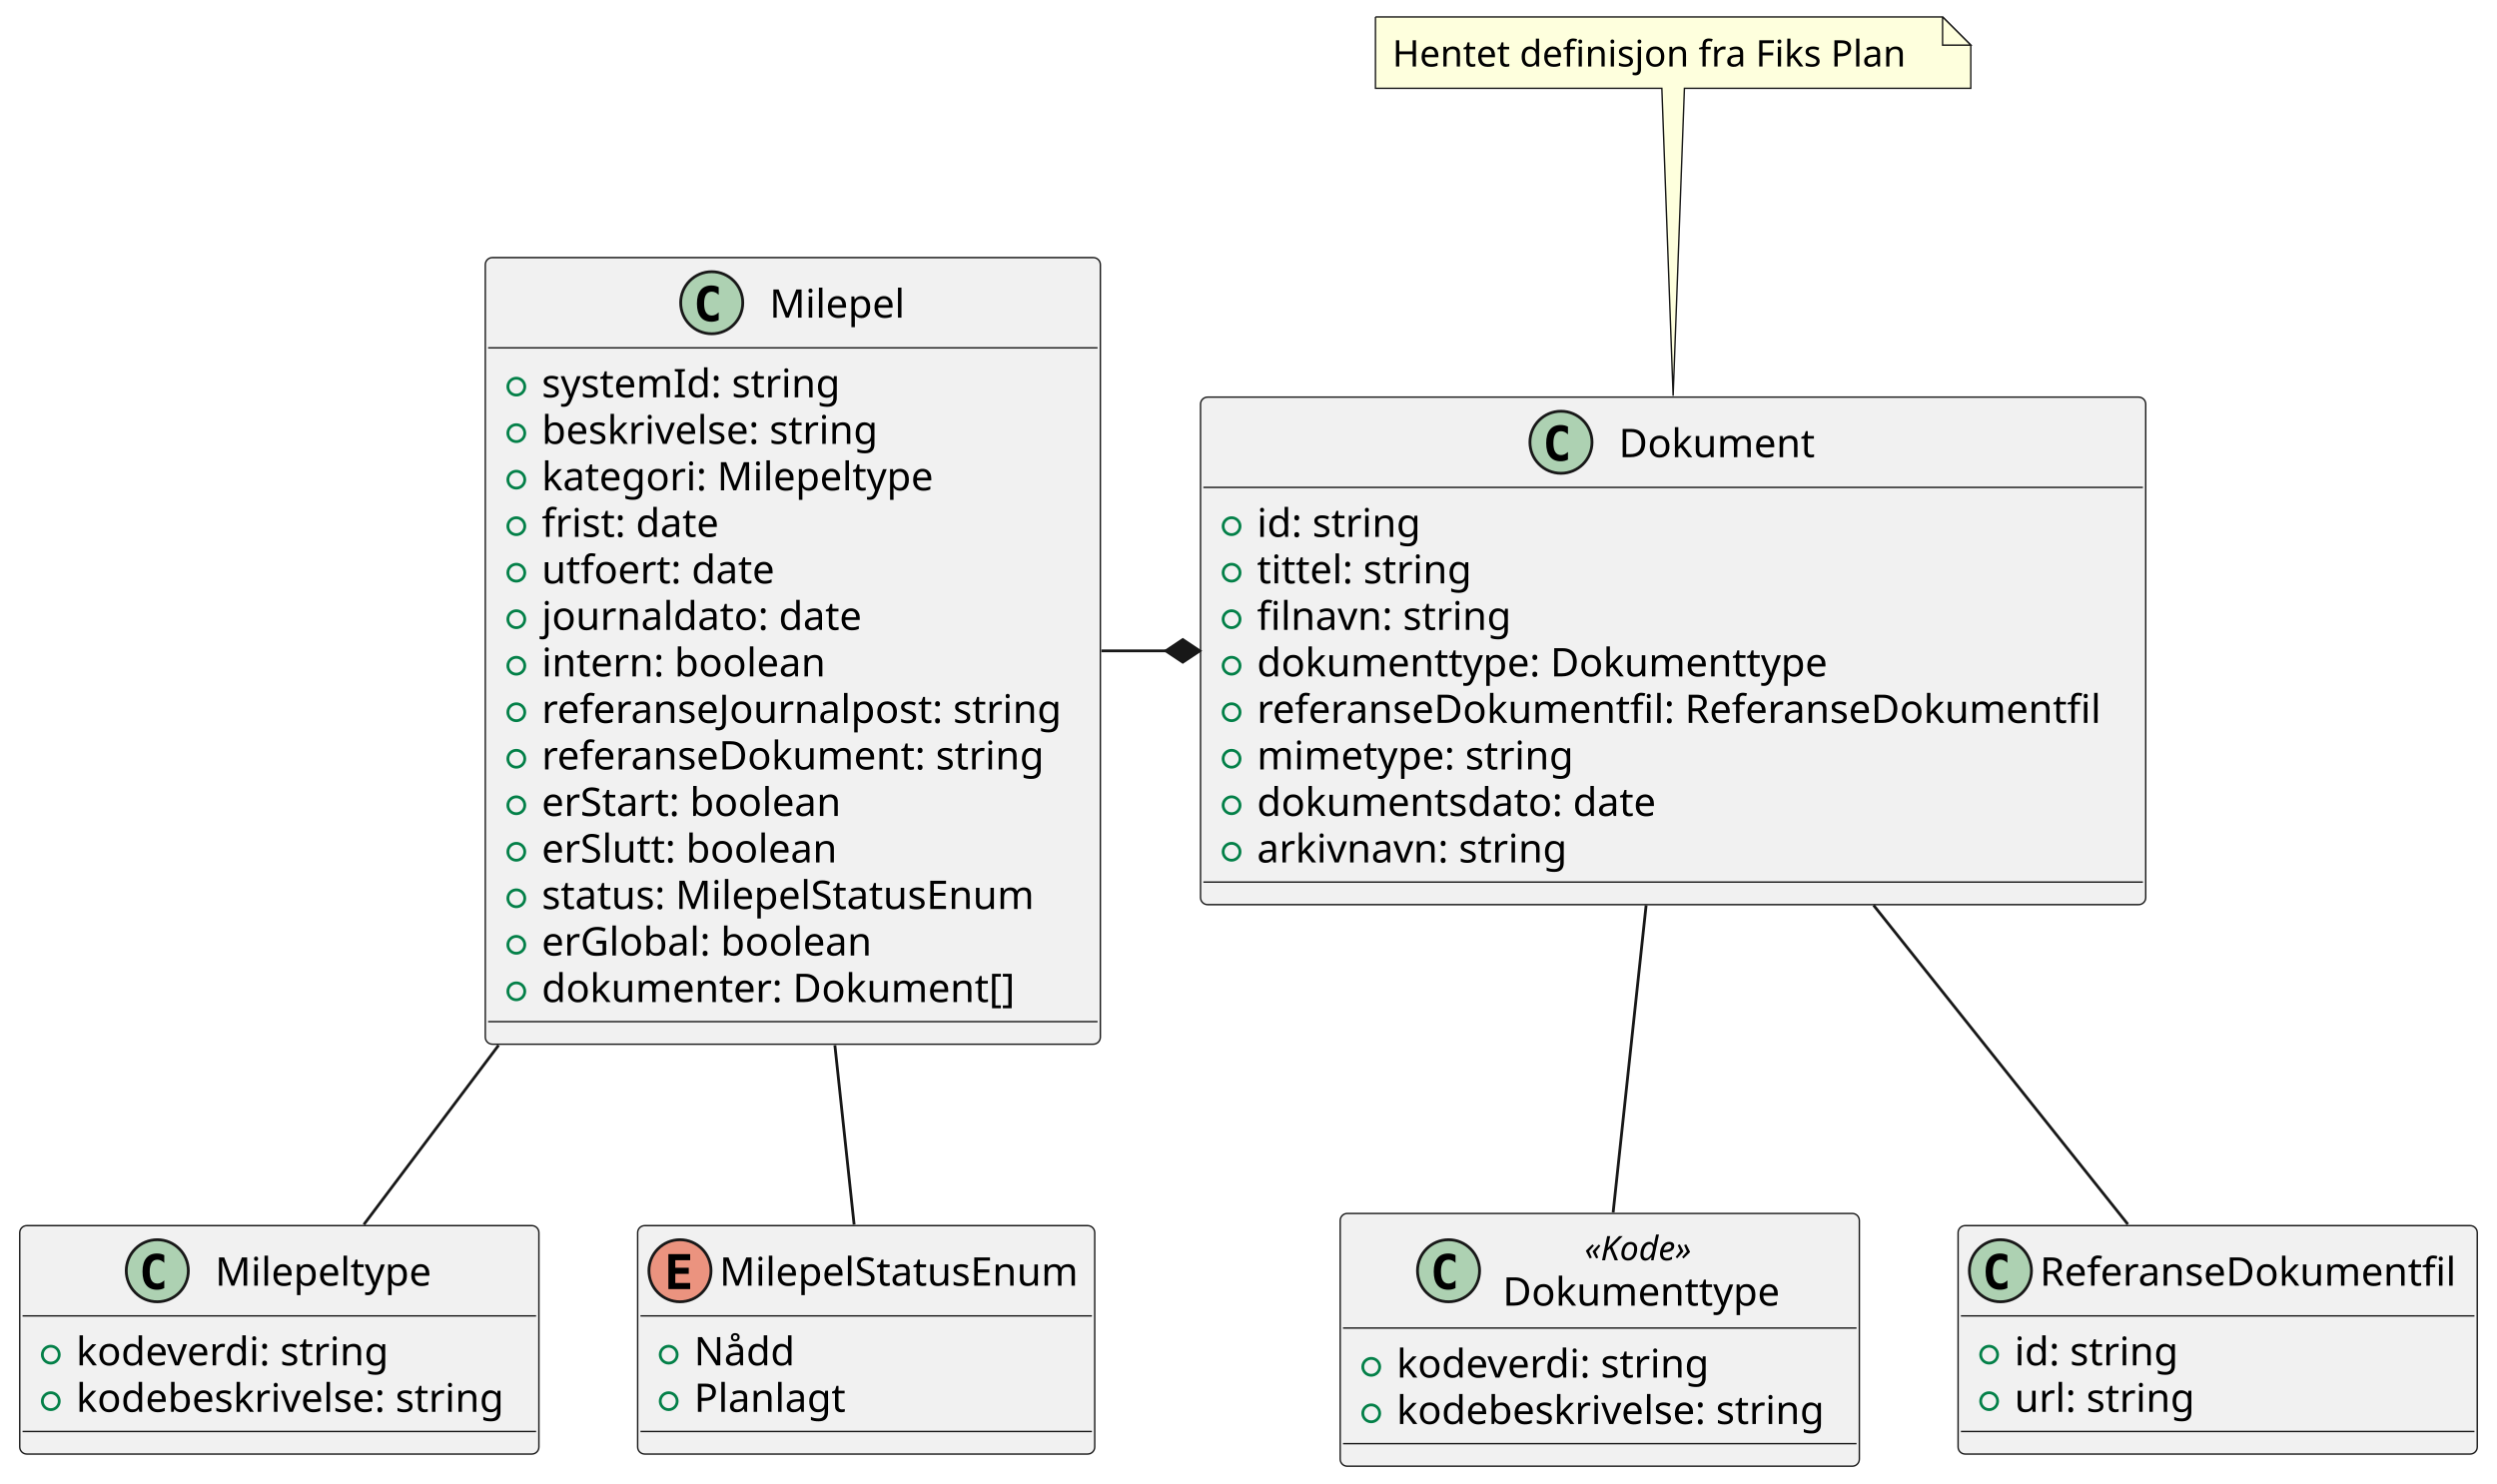
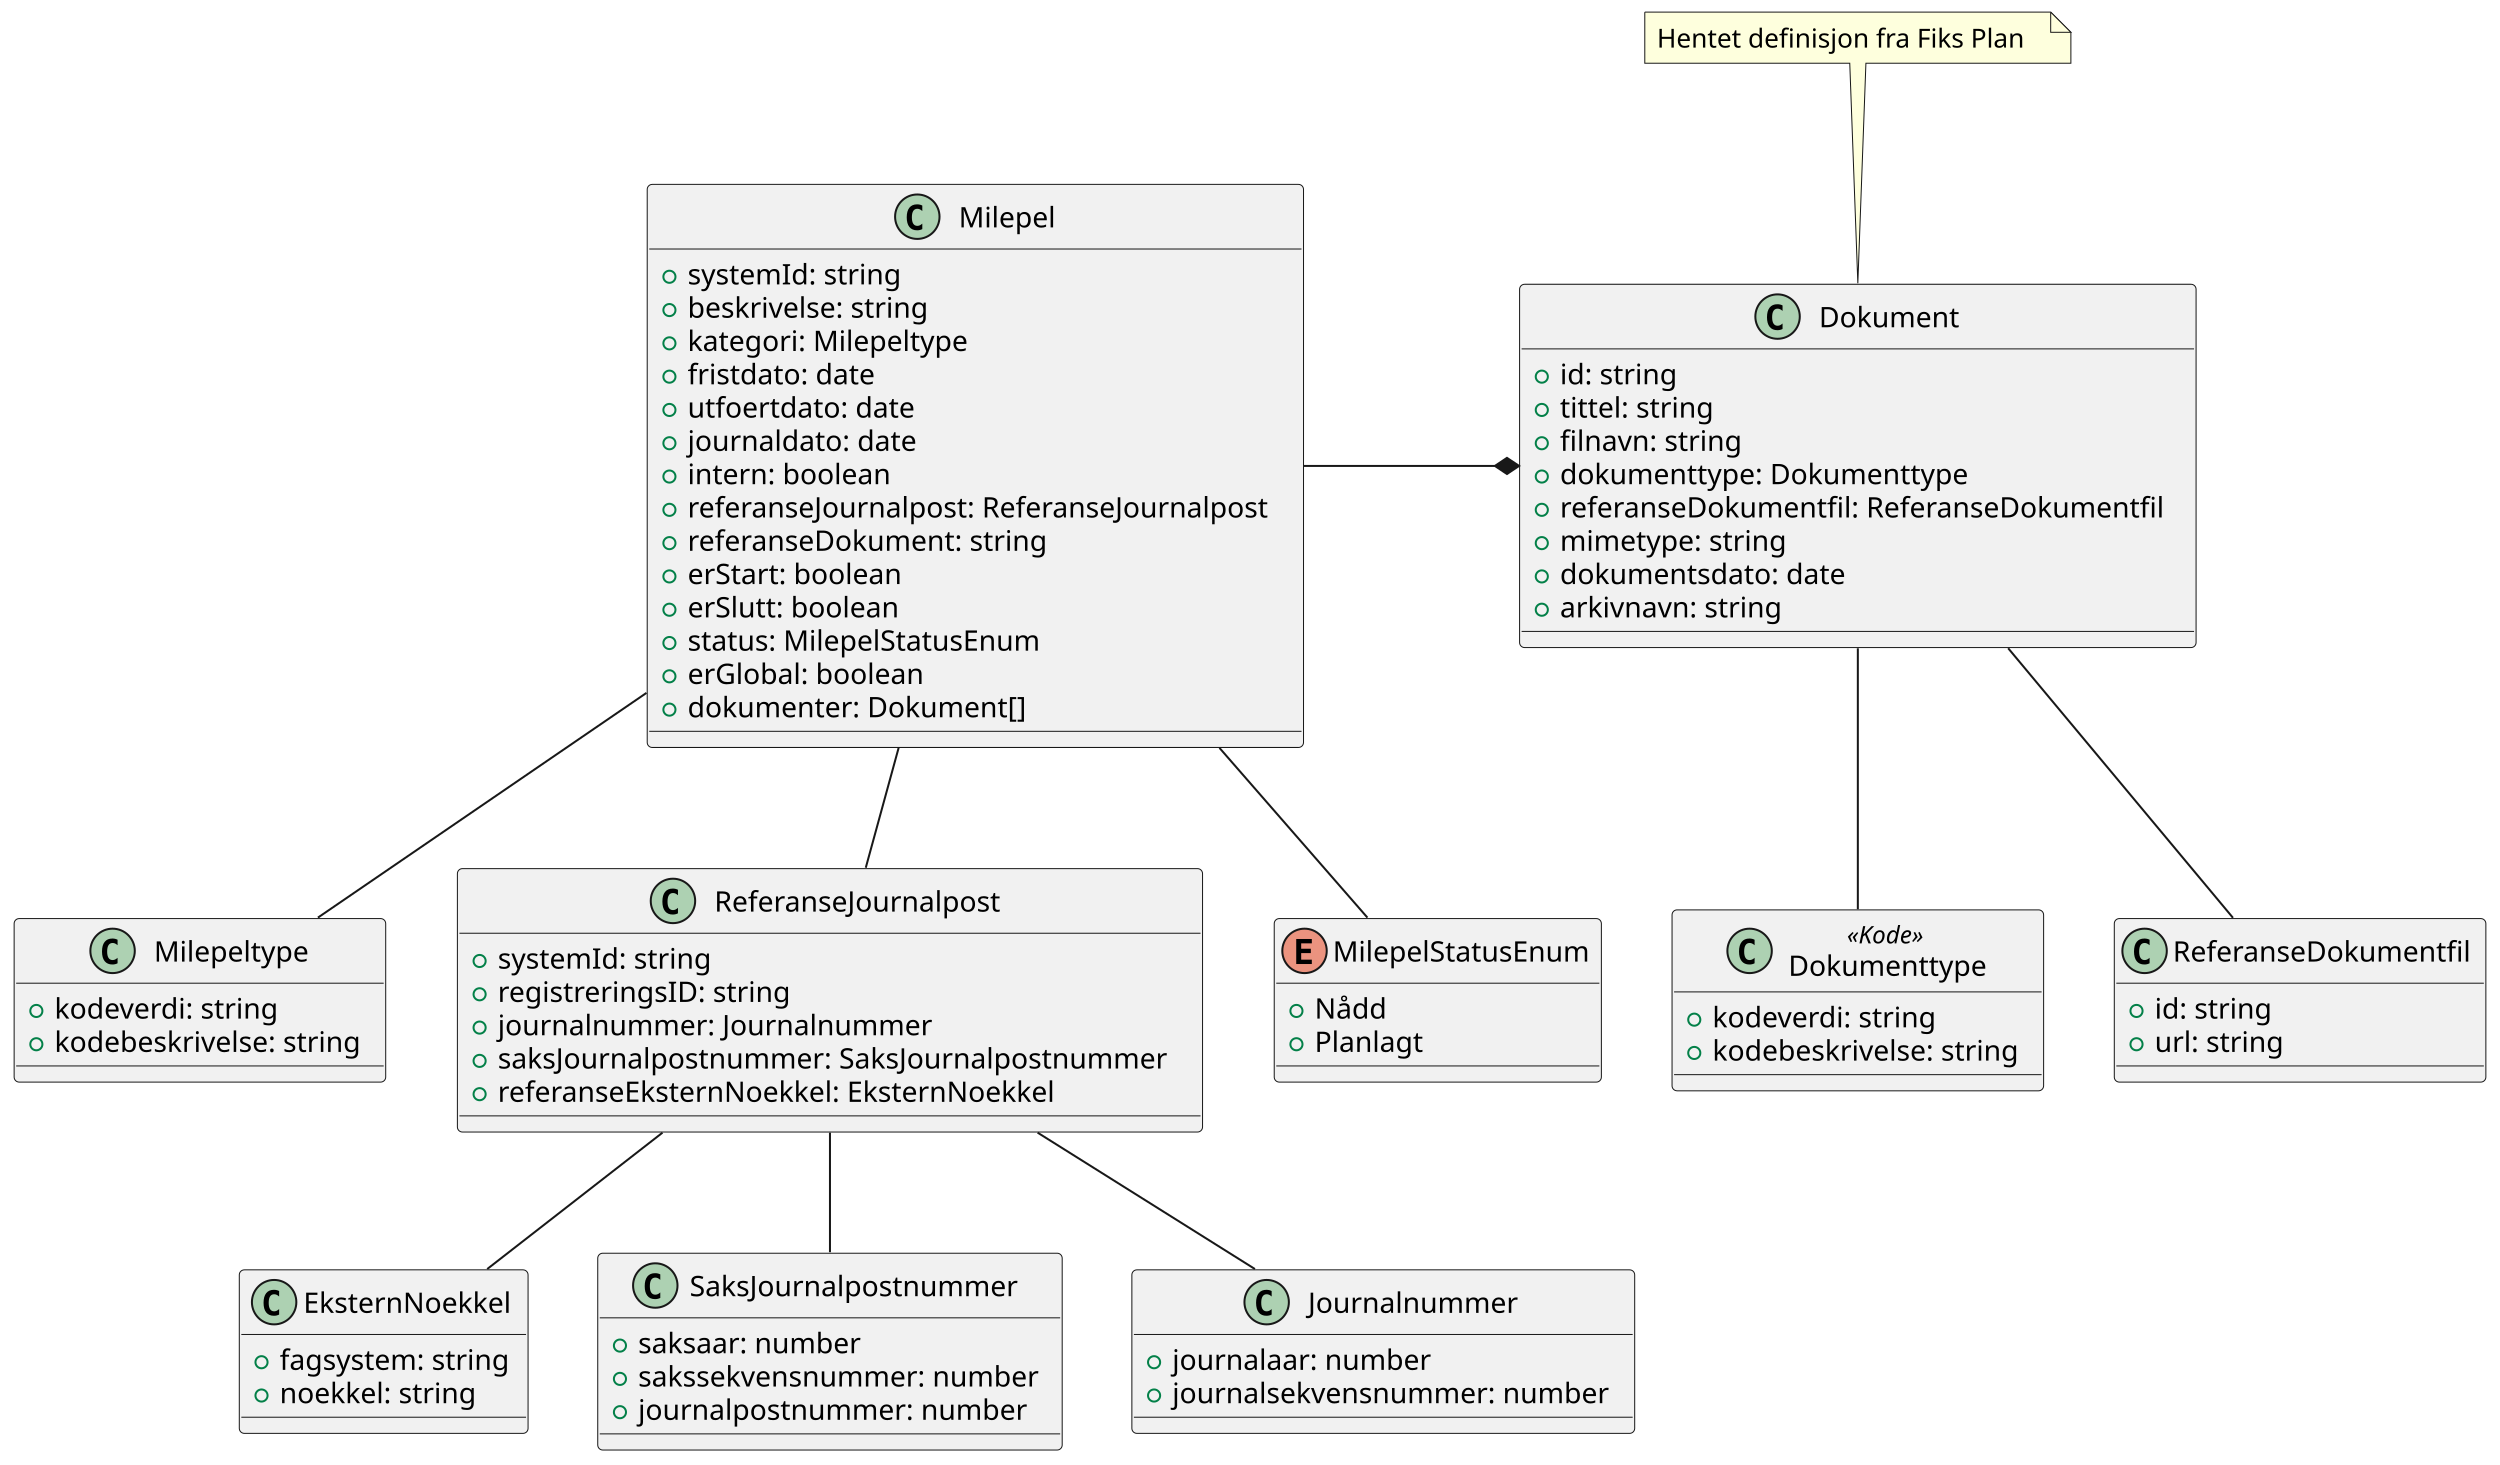
- <svg xmlns="http://www.w3.org/2000/svg" contentStyleType="text/css" height="526px" preserveAspectRatio="none" style="width:885px;height:526px;background:#FFFFFF;" version="1.1" viewBox="0 0 885 526" width="885px" zoomAndPan="magnify">
+ <svg xmlns="http://www.w3.org/2000/svg" contentStyleType="text/css" height="725px" preserveAspectRatio="none" style="width:1238px;height:725px;background:#FFFFFF;" version="1.1" viewBox="0 0 1238 725" width="1238px" zoomAndPan="magnify">
  <defs />
  <g>
    <g id="elem_Milepel">
-       <rect codeLine="2" fill="#F1F1F1" height="278.836" id="Milepel" rx="2.5" ry="2.5" style="stroke:#181818;stroke-width:0.5;" width="218" x="172" y="91.31" />
-       <ellipse cx="252.25" cy="107.31" fill="#ADD1B2" rx="11" ry="11" style="stroke:#181818;stroke-width:1.0;" />
-       <path d="M254.723,113.453 Q254.142,113.752 253.503,113.901 Q252.864,114.051 252.158,114.051 Q249.651,114.051 248.332,112.399 Q247.012,110.747 247.012,107.626 Q247.012,104.496 248.332,102.845 Q249.651,101.193 252.158,101.193 Q252.864,101.193 253.511,101.342 Q254.159,101.492 254.723,101.79 L254.723,104.513 Q254.092,103.932 253.499,103.662 Q252.905,103.392 252.274,103.392 Q250.93,103.392 250.245,104.459 Q249.56,105.526 249.56,107.626 Q249.56,109.718 250.245,110.784 Q250.93,111.851 252.274,111.851 Q252.905,111.851 253.499,111.581 Q254.092,111.311 254.723,110.73 Z " fill="#000000" />
-       <text fill="#000000" font-family="sans-serif" font-size="14" lengthAdjust="spacing" textLength="49" x="272.75" y="112.601">Milepel</text>
-       <line style="stroke:#181818;stroke-width:0.5;" x1="173" x2="389" y1="123.31" y2="123.31" />
-       <ellipse cx="183" cy="137.054" fill="none" rx="3" ry="3" style="stroke:#038048;stroke-width:1.0;" />
-       <text fill="#000000" font-family="sans-serif" font-size="14" lengthAdjust="spacing" textLength="108" x="192" y="140.845">systemId: string</text>
-       <ellipse cx="183" cy="153.542" fill="none" rx="3" ry="3" style="stroke:#038048;stroke-width:1.0;" />
-       <text fill="#000000" font-family="sans-serif" font-size="14" lengthAdjust="spacing" textLength="124" x="192" y="157.333">beskrivelse: string</text>
-       <ellipse cx="183" cy="170.031" fill="none" rx="3" ry="3" style="stroke:#038048;stroke-width:1.0;" />
-       <text fill="#000000" font-family="sans-serif" font-size="14" lengthAdjust="spacing" textLength="143" x="192" y="173.822">kategori: Milepeltype</text>
-       <ellipse cx="183" cy="186.519" fill="none" rx="3" ry="3" style="stroke:#038048;stroke-width:1.0;" />
-       <text fill="#000000" font-family="sans-serif" font-size="14" lengthAdjust="spacing" textLength="65" x="192" y="190.31">frist: date</text>
-       <ellipse cx="183" cy="203.007" fill="none" rx="3" ry="3" style="stroke:#038048;stroke-width:1.0;" />
-       <text fill="#000000" font-family="sans-serif" font-size="14" lengthAdjust="spacing" textLength="85" x="192" y="206.798">utfoert: date</text>
-       <ellipse cx="183" cy="219.495" fill="none" rx="3" ry="3" style="stroke:#038048;stroke-width:1.0;" />
-       <text fill="#000000" font-family="sans-serif" font-size="14" lengthAdjust="spacing" textLength="118" x="192" y="223.287">journaldato: date</text>
-       <ellipse cx="183" cy="235.984" fill="none" rx="3" ry="3" style="stroke:#038048;stroke-width:1.0;" />
-       <text fill="#000000" font-family="sans-serif" font-size="14" lengthAdjust="spacing" textLength="105" x="192" y="239.775">intern: boolean</text>
-       <ellipse cx="183" cy="252.472" fill="none" rx="3" ry="3" style="stroke:#038048;stroke-width:1.0;" />
-       <text fill="#000000" font-family="sans-serif" font-size="14" lengthAdjust="spacing" textLength="192" x="192" y="256.263">referanseJournalpost: string</text>
-       <ellipse cx="183" cy="268.96" fill="none" rx="3" ry="3" style="stroke:#038048;stroke-width:1.0;" />
-       <text fill="#000000" font-family="sans-serif" font-size="14" lengthAdjust="spacing" textLength="184" x="192" y="272.751">referanseDokument: string</text>
-       <ellipse cx="183" cy="285.449" fill="none" rx="3" ry="3" style="stroke:#038048;stroke-width:1.0;" />
-       <text fill="#000000" font-family="sans-serif" font-size="14" lengthAdjust="spacing" textLength="110" x="192" y="289.24">erStart: boolean</text>
-       <ellipse cx="183" cy="301.937" fill="none" rx="3" ry="3" style="stroke:#038048;stroke-width:1.0;" />
-       <text fill="#000000" font-family="sans-serif" font-size="14" lengthAdjust="spacing" textLength="109" x="192" y="305.728">erSlutt: boolean</text>
-       <ellipse cx="183" cy="318.425" fill="none" rx="3" ry="3" style="stroke:#038048;stroke-width:1.0;" />
-       <text fill="#000000" font-family="sans-serif" font-size="14" lengthAdjust="spacing" textLength="179" x="192" y="322.216">status: MilepelStatusEnum</text>
-       <ellipse cx="183" cy="334.913" fill="none" rx="3" ry="3" style="stroke:#038048;stroke-width:1.0;" />
-       <text fill="#000000" font-family="sans-serif" font-size="14" lengthAdjust="spacing" textLength="122" x="192" y="338.704">erGlobal: boolean</text>
-       <ellipse cx="183" cy="351.402" fill="none" rx="3" ry="3" style="stroke:#038048;stroke-width:1.0;" />
-       <text fill="#000000" font-family="sans-serif" font-size="14" lengthAdjust="spacing" textLength="173" x="192" y="355.193">dokumenter: Dokument[]</text>
-       <line style="stroke:#181818;stroke-width:0.5;" x1="173" x2="389" y1="362.146" y2="362.146" />
+       <rect codeLine="2" fill="#F1F1F1" height="278.836" id="Milepel" rx="2.5" ry="2.5" style="stroke:#181818;stroke-width:0.5;" width="325" x="320.5" y="91.31" />
+       <ellipse cx="454.25" cy="107.31" fill="#ADD1B2" rx="11" ry="11" style="stroke:#181818;stroke-width:1.0;" />
+       <path d="M456.723,113.453 Q456.142,113.752 455.503,113.901 Q454.864,114.051 454.158,114.051 Q451.651,114.051 450.332,112.399 Q449.012,110.747 449.012,107.626 Q449.012,104.496 450.332,102.845 Q451.651,101.193 454.158,101.193 Q454.864,101.193 455.511,101.342 Q456.159,101.492 456.723,101.79 L456.723,104.513 Q456.092,103.932 455.499,103.662 Q454.905,103.392 454.274,103.392 Q452.93,103.392 452.245,104.459 Q451.56,105.526 451.56,107.626 Q451.56,109.718 452.245,110.784 Q452.93,111.851 454.274,111.851 Q454.905,111.851 455.499,111.581 Q456.092,111.311 456.723,110.73 Z " fill="#000000" />
+       <text fill="#000000" font-family="sans-serif" font-size="14" lengthAdjust="spacing" textLength="49" x="474.75" y="112.601">Milepel</text>
+       <line style="stroke:#181818;stroke-width:0.5;" x1="321.5" x2="644.5" y1="123.31" y2="123.31" />
+       <ellipse cx="331.5" cy="137.054" fill="none" rx="3" ry="3" style="stroke:#038048;stroke-width:1.0;" />
+       <text fill="#000000" font-family="sans-serif" font-size="14" lengthAdjust="spacing" textLength="108" x="340.5" y="140.845">systemId: string</text>
+       <ellipse cx="331.5" cy="153.542" fill="none" rx="3" ry="3" style="stroke:#038048;stroke-width:1.0;" />
+       <text fill="#000000" font-family="sans-serif" font-size="14" lengthAdjust="spacing" textLength="124" x="340.5" y="157.333">beskrivelse: string</text>
+       <ellipse cx="331.5" cy="170.031" fill="none" rx="3" ry="3" style="stroke:#038048;stroke-width:1.0;" />
+       <text fill="#000000" font-family="sans-serif" font-size="14" lengthAdjust="spacing" textLength="143" x="340.5" y="173.822">kategori: Milepeltype</text>
+       <ellipse cx="331.5" cy="186.519" fill="none" rx="3" ry="3" style="stroke:#038048;stroke-width:1.0;" />
+       <text fill="#000000" font-family="sans-serif" font-size="14" lengthAdjust="spacing" textLength="96" x="340.5" y="190.31">fristdato: date</text>
+       <ellipse cx="331.5" cy="203.007" fill="none" rx="3" ry="3" style="stroke:#038048;stroke-width:1.0;" />
+       <text fill="#000000" font-family="sans-serif" font-size="14" lengthAdjust="spacing" textLength="116" x="340.5" y="206.798">utfoertdato: date</text>
+       <ellipse cx="331.5" cy="219.495" fill="none" rx="3" ry="3" style="stroke:#038048;stroke-width:1.0;" />
+       <text fill="#000000" font-family="sans-serif" font-size="14" lengthAdjust="spacing" textLength="118" x="340.5" y="223.287">journaldato: date</text>
+       <ellipse cx="331.5" cy="235.984" fill="none" rx="3" ry="3" style="stroke:#038048;stroke-width:1.0;" />
+       <text fill="#000000" font-family="sans-serif" font-size="14" lengthAdjust="spacing" textLength="105" x="340.5" y="239.775">intern: boolean</text>
+       <ellipse cx="331.5" cy="252.472" fill="none" rx="3" ry="3" style="stroke:#038048;stroke-width:1.0;" />
+       <text fill="#000000" font-family="sans-serif" font-size="14" lengthAdjust="spacing" textLength="299" x="340.5" y="256.263">referanseJournalpost: ReferanseJournalpost</text>
+       <ellipse cx="331.5" cy="268.96" fill="none" rx="3" ry="3" style="stroke:#038048;stroke-width:1.0;" />
+       <text fill="#000000" font-family="sans-serif" font-size="14" lengthAdjust="spacing" textLength="184" x="340.5" y="272.751">referanseDokument: string</text>
+       <ellipse cx="331.5" cy="285.449" fill="none" rx="3" ry="3" style="stroke:#038048;stroke-width:1.0;" />
+       <text fill="#000000" font-family="sans-serif" font-size="14" lengthAdjust="spacing" textLength="110" x="340.5" y="289.24">erStart: boolean</text>
+       <ellipse cx="331.5" cy="301.937" fill="none" rx="3" ry="3" style="stroke:#038048;stroke-width:1.0;" />
+       <text fill="#000000" font-family="sans-serif" font-size="14" lengthAdjust="spacing" textLength="109" x="340.5" y="305.728">erSlutt: boolean</text>
+       <ellipse cx="331.5" cy="318.425" fill="none" rx="3" ry="3" style="stroke:#038048;stroke-width:1.0;" />
+       <text fill="#000000" font-family="sans-serif" font-size="14" lengthAdjust="spacing" textLength="179" x="340.5" y="322.216">status: MilepelStatusEnum</text>
+       <ellipse cx="331.5" cy="334.913" fill="none" rx="3" ry="3" style="stroke:#038048;stroke-width:1.0;" />
+       <text fill="#000000" font-family="sans-serif" font-size="14" lengthAdjust="spacing" textLength="122" x="340.5" y="338.704">erGlobal: boolean</text>
+       <ellipse cx="331.5" cy="351.402" fill="none" rx="3" ry="3" style="stroke:#038048;stroke-width:1.0;" />
+       <text fill="#000000" font-family="sans-serif" font-size="14" lengthAdjust="spacing" textLength="173" x="340.5" y="355.193">dokumenter: Dokument[]</text>
+       <line style="stroke:#181818;stroke-width:0.5;" x1="321.5" x2="644.5" y1="362.146" y2="362.146" />
    </g>
    <g id="elem_Milepeltype">
-       <rect codeLine="21" fill="#F1F1F1" height="80.977" id="Milepeltype" rx="2.5" ry="2.5" style="stroke:#181818;stroke-width:0.5;" width="184" x="7" y="434.45" />
-       <ellipse cx="55.75" cy="450.45" fill="#ADD1B2" rx="11" ry="11" style="stroke:#181818;stroke-width:1.0;" />
-       <path d="M58.223,456.593 Q57.642,456.892 57.003,457.041 Q56.364,457.191 55.658,457.191 Q53.151,457.191 51.831,455.539 Q50.512,453.887 50.512,450.766 Q50.512,447.637 51.831,445.985 Q53.151,444.333 55.658,444.333 Q56.364,444.333 57.011,444.482 Q57.659,444.632 58.223,444.93 L58.223,447.653 Q57.592,447.072 56.999,446.802 Q56.405,446.533 55.774,446.533 Q54.43,446.533 53.745,447.599 Q53.06,448.666 53.06,450.766 Q53.06,452.858 53.745,453.924 Q54.43,454.991 55.774,454.991 Q56.405,454.991 56.999,454.721 Q57.592,454.452 58.223,453.87 Z " fill="#000000" />
-       <text fill="#000000" font-family="sans-serif" font-size="14" lengthAdjust="spacing" textLength="78" x="76.25" y="455.741">Milepeltype</text>
-       <line style="stroke:#181818;stroke-width:0.5;" x1="8" x2="190" y1="466.45" y2="466.45" />
-       <ellipse cx="18" cy="480.194" fill="none" rx="3" ry="3" style="stroke:#038048;stroke-width:1.0;" />
-       <text fill="#000000" font-family="sans-serif" font-size="14" lengthAdjust="spacing" textLength="116" x="27" y="483.985">kodeverdi: string</text>
-       <ellipse cx="18" cy="496.682" fill="none" rx="3" ry="3" style="stroke:#038048;stroke-width:1.0;" />
-       <text fill="#000000" font-family="sans-serif" font-size="14" lengthAdjust="spacing" textLength="158" x="27" y="500.473">kodebeskrivelse: string</text>
-       <line style="stroke:#181818;stroke-width:0.5;" x1="8" x2="190" y1="507.427" y2="507.427" />
+       <rect codeLine="21" fill="#F1F1F1" height="80.977" id="Milepeltype" rx="2.5" ry="2.5" style="stroke:#181818;stroke-width:0.5;" width="184" x="7" y="454.88" />
+       <ellipse cx="55.75" cy="470.88" fill="#ADD1B2" rx="11" ry="11" style="stroke:#181818;stroke-width:1.0;" />
+       <path d="M58.223,477.023 Q57.642,477.322 57.003,477.471 Q56.364,477.621 55.658,477.621 Q53.151,477.621 51.831,475.969 Q50.512,474.317 50.512,471.196 Q50.512,468.067 51.831,466.415 Q53.151,464.763 55.658,464.763 Q56.364,464.763 57.011,464.912 Q57.659,465.062 58.223,465.361 L58.223,468.083 Q57.592,467.502 56.999,467.232 Q56.405,466.962 55.774,466.962 Q54.43,466.962 53.745,468.029 Q53.06,469.096 53.06,471.196 Q53.06,473.288 53.745,474.354 Q54.43,475.421 55.774,475.421 Q56.405,475.421 56.999,475.151 Q57.592,474.882 58.223,474.3 Z " fill="#000000" />
+       <text fill="#000000" font-family="sans-serif" font-size="14" lengthAdjust="spacing" textLength="78" x="76.25" y="476.171">Milepeltype</text>
+       <line style="stroke:#181818;stroke-width:0.5;" x1="8" x2="190" y1="486.88" y2="486.88" />
+       <ellipse cx="18" cy="500.624" fill="none" rx="3" ry="3" style="stroke:#038048;stroke-width:1.0;" />
+       <text fill="#000000" font-family="sans-serif" font-size="14" lengthAdjust="spacing" textLength="116" x="27" y="504.415">kodeverdi: string</text>
+       <ellipse cx="18" cy="517.112" fill="none" rx="3" ry="3" style="stroke:#038048;stroke-width:1.0;" />
+       <text fill="#000000" font-family="sans-serif" font-size="14" lengthAdjust="spacing" textLength="158" x="27" y="520.903">kodebeskrivelse: string</text>
+       <line style="stroke:#181818;stroke-width:0.5;" x1="8" x2="190" y1="527.857" y2="527.857" />
+     </g>
+     <g id="elem_ReferanseJournalpost">
+       <rect codeLine="28" fill="#F1F1F1" height="130.441" id="ReferanseJournalpost" rx="2.5" ry="2.5" style="stroke:#181818;stroke-width:0.5;" width="369" x="226.5" y="430.14" />
+       <ellipse cx="333.25" cy="446.14" fill="#ADD1B2" rx="11" ry="11" style="stroke:#181818;stroke-width:1.0;" />
+       <path d="M335.723,452.283 Q335.142,452.582 334.503,452.731 Q333.864,452.881 333.158,452.881 Q330.651,452.881 329.332,451.229 Q328.012,449.577 328.012,446.456 Q328.012,443.327 329.332,441.675 Q330.651,440.023 333.158,440.023 Q333.864,440.023 334.511,440.172 Q335.159,440.322 335.723,440.62 L335.723,443.343 Q335.092,442.762 334.499,442.492 Q333.905,442.223 333.274,442.223 Q331.93,442.223 331.245,443.289 Q330.56,444.356 330.56,446.456 Q330.56,448.548 331.245,449.614 Q331.93,450.681 333.274,450.681 Q333.905,450.681 334.499,450.411 Q335.092,450.142 335.723,449.56 Z " fill="#000000" />
+       <text fill="#000000" font-family="sans-serif" font-size="14" lengthAdjust="spacing" textLength="147" x="353.75" y="451.431">ReferanseJournalpost</text>
+       <line style="stroke:#181818;stroke-width:0.5;" x1="227.5" x2="594.5" y1="462.14" y2="462.14" />
+       <ellipse cx="237.5" cy="475.884" fill="none" rx="3" ry="3" style="stroke:#038048;stroke-width:1.0;" />
+       <text fill="#000000" font-family="sans-serif" font-size="14" lengthAdjust="spacing" textLength="108" x="246.5" y="479.675">systemId: string</text>
+       <ellipse cx="237.5" cy="492.372" fill="none" rx="3" ry="3" style="stroke:#038048;stroke-width:1.0;" />
+       <text fill="#000000" font-family="sans-serif" font-size="14" lengthAdjust="spacing" textLength="150" x="246.5" y="496.163">registreringsID: string</text>
+       <ellipse cx="237.5" cy="508.861" fill="none" rx="3" ry="3" style="stroke:#038048;stroke-width:1.0;" />
+       <text fill="#000000" font-family="sans-serif" font-size="14" lengthAdjust="spacing" textLength="222" x="246.5" y="512.652">journalnummer: Journalnummer</text>
+       <ellipse cx="237.5" cy="525.349" fill="none" rx="3" ry="3" style="stroke:#038048;stroke-width:1.0;" />
+       <text fill="#000000" font-family="sans-serif" font-size="14" lengthAdjust="spacing" textLength="343" x="246.5" y="529.14">saksJournalpostnummer: SaksJournalpostnummer</text>
+       <ellipse cx="237.5" cy="541.837" fill="none" rx="3" ry="3" style="stroke:#038048;stroke-width:1.0;" />
+       <text fill="#000000" font-family="sans-serif" font-size="14" lengthAdjust="spacing" textLength="285" x="246.5" y="545.628">referanseEksternNoekkel: EksternNoekkel</text>
+       <line style="stroke:#181818;stroke-width:0.5;" x1="227.5" x2="594.5" y1="552.581" y2="552.581" />
    </g>
    <g id="elem_MilepelStatusEnum">
-       <rect codeLine="29" fill="#F1F1F1" height="80.977" id="MilepelStatusEnum" rx="2.5" ry="2.5" style="stroke:#181818;stroke-width:0.5;" width="162" x="226" y="434.45" />
-       <ellipse cx="241" cy="450.45" fill="#EB937F" rx="11" ry="11" style="stroke:#181818;stroke-width:1.0;" />
-       <path d="M244.614,456.95 L236.894,456.95 L236.894,444.557 L244.614,444.557 L244.614,446.715 L239.343,446.715 L239.343,449.388 L244.116,449.388 L244.116,451.546 L239.343,451.546 L239.343,454.792 L244.614,454.792 Z " fill="#000000" />
-       <text fill="#000000" font-family="sans-serif" font-size="14" lengthAdjust="spacing" textLength="130" x="255" y="455.741">MilepelStatusEnum</text>
-       <line style="stroke:#181818;stroke-width:0.5;" x1="227" x2="387" y1="466.45" y2="466.45" />
-       <ellipse cx="237" cy="480.194" fill="none" rx="3" ry="3" style="stroke:#038048;stroke-width:1.0;" />
-       <text fill="#000000" font-family="sans-serif" font-size="14" lengthAdjust="spacing" textLength="36" x="246" y="483.985">Nådd</text>
-       <ellipse cx="237" cy="496.682" fill="none" rx="3" ry="3" style="stroke:#038048;stroke-width:1.0;" />
-       <text fill="#000000" font-family="sans-serif" font-size="14" lengthAdjust="spacing" textLength="55" x="246" y="500.473">Planlagt</text>
-       <line style="stroke:#181818;stroke-width:0.5;" x1="227" x2="387" y1="507.427" y2="507.427" />
+       <rect codeLine="58" fill="#F1F1F1" height="80.977" id="MilepelStatusEnum" rx="2.5" ry="2.5" style="stroke:#181818;stroke-width:0.5;" width="162" x="631" y="454.88" />
+       <ellipse cx="646" cy="470.88" fill="#EB937F" rx="11" ry="11" style="stroke:#181818;stroke-width:1.0;" />
+       <path d="M649.614,477.38 L641.894,477.38 L641.894,464.987 L649.614,464.987 L649.614,467.145 L644.343,467.145 L644.343,469.818 L649.116,469.818 L649.116,471.976 L644.343,471.976 L644.343,475.222 L649.614,475.222 Z " fill="#000000" />
+       <text fill="#000000" font-family="sans-serif" font-size="14" lengthAdjust="spacing" textLength="130" x="660" y="476.171">MilepelStatusEnum</text>
+       <line style="stroke:#181818;stroke-width:0.5;" x1="632" x2="792" y1="486.88" y2="486.88" />
+       <ellipse cx="642" cy="500.624" fill="none" rx="3" ry="3" style="stroke:#038048;stroke-width:1.0;" />
+       <text fill="#000000" font-family="sans-serif" font-size="14" lengthAdjust="spacing" textLength="36" x="651" y="504.415">Nådd</text>
+       <ellipse cx="642" cy="517.112" fill="none" rx="3" ry="3" style="stroke:#038048;stroke-width:1.0;" />
+       <text fill="#000000" font-family="sans-serif" font-size="14" lengthAdjust="spacing" textLength="55" x="651" y="520.903">Planlagt</text>
+       <line style="stroke:#181818;stroke-width:0.5;" x1="632" x2="792" y1="527.857" y2="527.857" />
    </g>
    <g id="elem_Dokument">
-       <rect codeLine="35" fill="#F1F1F1" height="179.906" id="Dokument" rx="2.5" ry="2.5" style="stroke:#181818;stroke-width:0.5;" width="335" x="425.5" y="140.77" />
-       <ellipse cx="553.25" cy="156.77" fill="#ADD1B2" rx="11" ry="11" style="stroke:#181818;stroke-width:1.0;" />
-       <path d="M555.723,162.913 Q555.142,163.212 554.503,163.361 Q553.864,163.511 553.158,163.511 Q550.651,163.511 549.332,161.859 Q548.012,160.207 548.012,157.086 Q548.012,153.957 549.332,152.305 Q550.651,150.653 553.158,150.653 Q553.864,150.653 554.511,150.802 Q555.159,150.952 555.723,151.25 L555.723,153.973 Q555.092,153.392 554.499,153.122 Q553.905,152.852 553.274,152.852 Q551.93,152.852 551.245,153.919 Q550.56,154.986 550.56,157.086 Q550.56,159.178 551.245,160.244 Q551.93,161.311 553.274,161.311 Q553.905,161.311 554.499,161.041 Q555.092,160.772 555.723,160.19 Z " fill="#000000" />
-       <text fill="#000000" font-family="sans-serif" font-size="14" lengthAdjust="spacing" textLength="71" x="573.75" y="162.061">Dokument</text>
-       <line style="stroke:#181818;stroke-width:0.5;" x1="426.5" x2="759.5" y1="172.77" y2="172.77" />
-       <ellipse cx="436.5" cy="186.514" fill="none" rx="3" ry="3" style="stroke:#038048;stroke-width:1.0;" />
-       <text fill="#000000" font-family="sans-serif" font-size="14" lengthAdjust="spacing" textLength="61" x="445.5" y="190.305">id: string</text>
-       <ellipse cx="436.5" cy="203.002" fill="none" rx="3" ry="3" style="stroke:#038048;stroke-width:1.0;" />
-       <text fill="#000000" font-family="sans-serif" font-size="14" lengthAdjust="spacing" textLength="79" x="445.5" y="206.793">tittel: string</text>
-       <ellipse cx="436.5" cy="219.491" fill="none" rx="3" ry="3" style="stroke:#038048;stroke-width:1.0;" />
-       <text fill="#000000" font-family="sans-serif" font-size="14" lengthAdjust="spacing" textLength="94" x="445.5" y="223.282">filnavn: string</text>
-       <ellipse cx="436.5" cy="235.979" fill="none" rx="3" ry="3" style="stroke:#038048;stroke-width:1.0;" />
-       <text fill="#000000" font-family="sans-serif" font-size="14" lengthAdjust="spacing" textLength="207" x="445.5" y="239.77">dokumenttype: Dokumenttype</text>
-       <ellipse cx="436.5" cy="252.467" fill="none" rx="3" ry="3" style="stroke:#038048;stroke-width:1.0;" />
-       <text fill="#000000" font-family="sans-serif" font-size="14" lengthAdjust="spacing" textLength="309" x="445.5" y="256.258">referanseDokumentfil: ReferanseDokumentfil</text>
-       <ellipse cx="436.5" cy="268.955" fill="none" rx="3" ry="3" style="stroke:#038048;stroke-width:1.0;" />
-       <text fill="#000000" font-family="sans-serif" font-size="14" lengthAdjust="spacing" textLength="115" x="445.5" y="272.747">mimetype: string</text>
-       <ellipse cx="436.5" cy="285.444" fill="none" rx="3" ry="3" style="stroke:#038048;stroke-width:1.0;" />
-       <text fill="#000000" font-family="sans-serif" font-size="14" lengthAdjust="spacing" textLength="146" x="445.5" y="289.235">dokumentsdato: date</text>
-       <ellipse cx="436.5" cy="301.932" fill="none" rx="3" ry="3" style="stroke:#038048;stroke-width:1.0;" />
-       <text fill="#000000" font-family="sans-serif" font-size="14" lengthAdjust="spacing" textLength="114" x="445.5" y="305.723">arkivnavn: string</text>
-       <line style="stroke:#181818;stroke-width:0.5;" x1="426.5" x2="759.5" y1="312.676" y2="312.676" />
-     </g>
-     <g id="elem_GMN9">
-       <path d="M487.5,6 L487.5,31.311 A0,0 0 0 0 487.5,31.311 L589,31.311 L593,140.3 L597,31.311 L698.5,31.311 A0,0 0 0 0 698.5,31.311 L698.5,16 L688.5,6 L487.5,6 A0,0 0 0 0 487.5,6 " fill="#FEFFDD" style="stroke:#181818;stroke-width:0.5;" />
-       <path d="M688.5,6 L688.5,16 L698.5,16 L688.5,6 " fill="#FEFFDD" style="stroke:#181818;stroke-width:0.5;" />
-       <text fill="#000000" font-family="sans-serif" font-size="13" lengthAdjust="spacing" textLength="190" x="493.5" y="23.568">Hentet definisjon fra Fiks Plan</text>
+       <rect codeLine="64" fill="#F1F1F1" height="179.906" id="Dokument" rx="2.5" ry="2.5" style="stroke:#181818;stroke-width:0.5;" width="335" x="752.5" y="140.77" />
+       <ellipse cx="880.25" cy="156.77" fill="#ADD1B2" rx="11" ry="11" style="stroke:#181818;stroke-width:1.0;" />
+       <path d="M882.723,162.913 Q882.142,163.212 881.503,163.361 Q880.864,163.511 880.158,163.511 Q877.651,163.511 876.332,161.859 Q875.012,160.207 875.012,157.086 Q875.012,153.957 876.332,152.305 Q877.651,150.653 880.158,150.653 Q880.864,150.653 881.511,150.802 Q882.159,150.952 882.723,151.25 L882.723,153.973 Q882.092,153.392 881.499,153.122 Q880.905,152.852 880.274,152.852 Q878.93,152.852 878.245,153.919 Q877.56,154.986 877.56,157.086 Q877.56,159.178 878.245,160.244 Q878.93,161.311 880.274,161.311 Q880.905,161.311 881.499,161.041 Q882.092,160.772 882.723,160.19 Z " fill="#000000" />
+       <text fill="#000000" font-family="sans-serif" font-size="14" lengthAdjust="spacing" textLength="71" x="900.75" y="162.061">Dokument</text>
+       <line style="stroke:#181818;stroke-width:0.5;" x1="753.5" x2="1086.5" y1="172.77" y2="172.77" />
+       <ellipse cx="763.5" cy="186.514" fill="none" rx="3" ry="3" style="stroke:#038048;stroke-width:1.0;" />
+       <text fill="#000000" font-family="sans-serif" font-size="14" lengthAdjust="spacing" textLength="61" x="772.5" y="190.305">id: string</text>
+       <ellipse cx="763.5" cy="203.002" fill="none" rx="3" ry="3" style="stroke:#038048;stroke-width:1.0;" />
+       <text fill="#000000" font-family="sans-serif" font-size="14" lengthAdjust="spacing" textLength="79" x="772.5" y="206.793">tittel: string</text>
+       <ellipse cx="763.5" cy="219.491" fill="none" rx="3" ry="3" style="stroke:#038048;stroke-width:1.0;" />
+       <text fill="#000000" font-family="sans-serif" font-size="14" lengthAdjust="spacing" textLength="94" x="772.5" y="223.282">filnavn: string</text>
+       <ellipse cx="763.5" cy="235.979" fill="none" rx="3" ry="3" style="stroke:#038048;stroke-width:1.0;" />
+       <text fill="#000000" font-family="sans-serif" font-size="14" lengthAdjust="spacing" textLength="207" x="772.5" y="239.77">dokumenttype: Dokumenttype</text>
+       <ellipse cx="763.5" cy="252.467" fill="none" rx="3" ry="3" style="stroke:#038048;stroke-width:1.0;" />
+       <text fill="#000000" font-family="sans-serif" font-size="14" lengthAdjust="spacing" textLength="309" x="772.5" y="256.258">referanseDokumentfil: ReferanseDokumentfil</text>
+       <ellipse cx="763.5" cy="268.955" fill="none" rx="3" ry="3" style="stroke:#038048;stroke-width:1.0;" />
+       <text fill="#000000" font-family="sans-serif" font-size="14" lengthAdjust="spacing" textLength="115" x="772.5" y="272.747">mimetype: string</text>
+       <ellipse cx="763.5" cy="285.444" fill="none" rx="3" ry="3" style="stroke:#038048;stroke-width:1.0;" />
+       <text fill="#000000" font-family="sans-serif" font-size="14" lengthAdjust="spacing" textLength="146" x="772.5" y="289.235">dokumentsdato: date</text>
+       <ellipse cx="763.5" cy="301.932" fill="none" rx="3" ry="3" style="stroke:#038048;stroke-width:1.0;" />
+       <text fill="#000000" font-family="sans-serif" font-size="14" lengthAdjust="spacing" textLength="114" x="772.5" y="305.723">arkivnavn: string</text>
+       <line style="stroke:#181818;stroke-width:0.5;" x1="753.5" x2="1086.5" y1="312.676" y2="312.676" />
+     </g>
+     <g id="elem_EksternNoekkel">
+       <rect codeLine="53" fill="#F1F1F1" height="80.977" id="EksternNoekkel" rx="2.5" ry="2.5" style="stroke:#181818;stroke-width:0.5;" width="143" x="118.5" y="628.83" />
+       <ellipse cx="135.75" cy="644.83" fill="#ADD1B2" rx="11" ry="11" style="stroke:#181818;stroke-width:1.0;" />
+       <path d="M138.223,650.973 Q137.642,651.272 137.003,651.421 Q136.364,651.571 135.658,651.571 Q133.151,651.571 131.832,649.919 Q130.512,648.267 130.512,645.146 Q130.512,642.016 131.832,640.365 Q133.151,638.713 135.658,638.713 Q136.364,638.713 137.011,638.862 Q137.659,639.012 138.223,639.311 L138.223,642.033 Q137.592,641.452 136.999,641.182 Q136.405,640.913 135.774,640.913 Q134.43,640.913 133.745,641.979 Q133.06,643.046 133.06,645.146 Q133.06,647.238 133.745,648.304 Q134.43,649.371 135.774,649.371 Q136.405,649.371 136.999,649.101 Q137.592,648.832 138.223,648.25 Z " fill="#000000" />
+       <text fill="#000000" font-family="sans-serif" font-size="14" lengthAdjust="spacing" textLength="106" x="150.25" y="650.121">EksternNoekkel</text>
+       <line style="stroke:#181818;stroke-width:0.5;" x1="119.5" x2="260.5" y1="660.83" y2="660.83" />
+       <ellipse cx="129.5" cy="674.574" fill="none" rx="3" ry="3" style="stroke:#038048;stroke-width:1.0;" />
+       <text fill="#000000" font-family="sans-serif" font-size="14" lengthAdjust="spacing" textLength="117" x="138.5" y="678.365">fagsystem: string</text>
+       <ellipse cx="129.5" cy="691.062" fill="none" rx="3" ry="3" style="stroke:#038048;stroke-width:1.0;" />
+       <text fill="#000000" font-family="sans-serif" font-size="14" lengthAdjust="spacing" textLength="102" x="138.5" y="694.853">noekkel: string</text>
+       <line style="stroke:#181818;stroke-width:0.5;" x1="119.5" x2="260.5" y1="701.807" y2="701.807" />
+     </g>
+     <g id="elem_SaksJournalpostnummer">
+       <rect codeLine="42" fill="#F1F1F1" height="97.465" id="SaksJournalpostnummer" rx="2.5" ry="2.5" style="stroke:#181818;stroke-width:0.5;" width="230" x="296" y="620.59" />
+       <ellipse cx="324.5" cy="636.59" fill="#ADD1B2" rx="11" ry="11" style="stroke:#181818;stroke-width:1.0;" />
+       <path d="M326.973,642.733 Q326.392,643.032 325.753,643.181 Q325.114,643.331 324.408,643.331 Q321.901,643.331 320.582,641.679 Q319.262,640.027 319.262,636.906 Q319.262,633.777 320.582,632.125 Q321.901,630.473 324.408,630.473 Q325.114,630.473 325.761,630.622 Q326.409,630.772 326.973,631.071 L326.973,633.793 Q326.342,633.212 325.749,632.942 Q325.155,632.673 324.524,632.673 Q323.18,632.673 322.495,633.739 Q321.81,634.806 321.81,636.906 Q321.81,638.998 322.495,640.064 Q323.18,641.131 324.524,641.131 Q325.155,641.131 325.749,640.861 Q326.342,640.591 326.973,640.01 Z " fill="#000000" />
+       <text fill="#000000" font-family="sans-serif" font-size="14" lengthAdjust="spacing" textLength="168" x="341.5" y="641.881">SaksJournalpostnummer</text>
+       <line style="stroke:#181818;stroke-width:0.5;" x1="297" x2="525" y1="652.59" y2="652.59" />
+       <ellipse cx="307" cy="666.334" fill="none" rx="3" ry="3" style="stroke:#038048;stroke-width:1.0;" />
+       <text fill="#000000" font-family="sans-serif" font-size="14" lengthAdjust="spacing" textLength="114" x="316" y="670.125">saksaar: number</text>
+       <ellipse cx="307" cy="682.822" fill="none" rx="3" ry="3" style="stroke:#038048;stroke-width:1.0;" />
+       <text fill="#000000" font-family="sans-serif" font-size="14" lengthAdjust="spacing" textLength="204" x="316" y="686.613">sakssekvensnummer: number</text>
+       <ellipse cx="307" cy="699.311" fill="none" rx="3" ry="3" style="stroke:#038048;stroke-width:1.0;" />
+       <text fill="#000000" font-family="sans-serif" font-size="14" lengthAdjust="spacing" textLength="199" x="316" y="703.102">journalpostnummer: number</text>
+       <line style="stroke:#181818;stroke-width:0.5;" x1="297" x2="525" y1="710.055" y2="710.055" />
+     </g>
+     <g id="elem_Journalnummer">
+       <rect codeLine="48" fill="#F1F1F1" height="80.977" id="Journalnummer" rx="2.5" ry="2.5" style="stroke:#181818;stroke-width:0.5;" width="249" x="560.5" y="628.83" />
+       <ellipse cx="627.25" cy="644.83" fill="#ADD1B2" rx="11" ry="11" style="stroke:#181818;stroke-width:1.0;" />
+       <path d="M629.723,650.973 Q629.142,651.272 628.503,651.421 Q627.864,651.571 627.158,651.571 Q624.651,651.571 623.332,649.919 Q622.012,648.267 622.012,645.146 Q622.012,642.016 623.332,640.365 Q624.651,638.713 627.158,638.713 Q627.864,638.713 628.511,638.862 Q629.159,639.012 629.723,639.311 L629.723,642.033 Q629.092,641.452 628.499,641.182 Q627.905,640.913 627.274,640.913 Q625.93,640.913 625.245,641.979 Q624.56,643.046 624.56,645.146 Q624.56,647.238 625.245,648.304 Q625.93,649.371 627.274,649.371 Q627.905,649.371 628.499,649.101 Q629.092,648.832 629.723,648.25 Z " fill="#000000" />
+       <text fill="#000000" font-family="sans-serif" font-size="14" lengthAdjust="spacing" textLength="107" x="647.75" y="650.121">Journalnummer</text>
+       <line style="stroke:#181818;stroke-width:0.5;" x1="561.5" x2="808.5" y1="660.83" y2="660.83" />
+       <ellipse cx="571.5" cy="674.574" fill="none" rx="3" ry="3" style="stroke:#038048;stroke-width:1.0;" />
+       <text fill="#000000" font-family="sans-serif" font-size="14" lengthAdjust="spacing" textLength="133" x="580.5" y="678.365">journalaar: number</text>
+       <ellipse cx="571.5" cy="691.062" fill="none" rx="3" ry="3" style="stroke:#038048;stroke-width:1.0;" />
+       <text fill="#000000" font-family="sans-serif" font-size="14" lengthAdjust="spacing" textLength="223" x="580.5" y="694.853">journalsekvensnummer: number</text>
+       <line style="stroke:#181818;stroke-width:0.5;" x1="561.5" x2="808.5" y1="701.807" y2="701.807" />
+     </g>
+     <g id="elem_GMN17">
+       <path d="M814.5,6 L814.5,31.311 A0,0 0 0 0 814.5,31.311 L916,31.311 L920,140.3 L924,31.311 L1025.5,31.311 A0,0 0 0 0 1025.5,31.311 L1025.5,16 L1015.5,6 L814.5,6 A0,0 0 0 0 814.5,6 " fill="#FEFFDD" style="stroke:#181818;stroke-width:0.5;" />
+       <path d="M1015.5,6 L1015.5,16 L1025.5,16 L1015.5,6 " fill="#FEFFDD" style="stroke:#181818;stroke-width:0.5;" />
+       <text fill="#000000" font-family="sans-serif" font-size="13" lengthAdjust="spacing" textLength="190" x="820.5" y="23.568">Hentet definisjon fra Fiks Plan</text>
    </g>
    <g id="elem_Dokumenttype">
-       <rect codeLine="51" fill="#F1F1F1" height="89.598" id="Dokumenttype" rx="2.5" ry="2.5" style="stroke:#181818;stroke-width:0.5;" width="184" x="475" y="430.14" />
-       <ellipse cx="513.4" cy="450.45" fill="#ADD1B2" rx="11" ry="11" style="stroke:#181818;stroke-width:1.0;" />
-       <path d="M515.873,456.594 Q515.292,456.892 514.653,457.042 Q514.014,457.191 513.308,457.191 Q510.801,457.191 509.481,455.539 Q508.162,453.888 508.162,450.767 Q508.162,447.637 509.481,445.985 Q510.801,444.333 513.308,444.333 Q514.014,444.333 514.661,444.483 Q515.309,444.632 515.873,444.931 L515.873,447.654 Q515.242,447.073 514.649,446.803 Q514.055,446.533 513.424,446.533 Q512.08,446.533 511.395,447.6 Q510.71,448.666 510.71,450.767 Q510.71,452.858 511.395,453.925 Q512.08,454.992 513.424,454.992 Q514.055,454.992 514.649,454.722 Q515.242,454.452 515.873,453.871 Z " fill="#000000" />
-       <text fill="#000000" font-family="sans-serif" font-size="12" font-style="italic" lengthAdjust="spacing" textLength="42" x="561.6" y="446.742">«Kode»</text>
-       <text fill="#000000" font-family="sans-serif" font-size="14" lengthAdjust="spacing" textLength="100" x="532.6" y="462.808">Dokumenttype</text>
-       <line style="stroke:#181818;stroke-width:0.5;" x1="476" x2="658" y1="470.761" y2="470.761" />
-       <ellipse cx="486" cy="484.505" fill="none" rx="3" ry="3" style="stroke:#038048;stroke-width:1.0;" />
-       <text fill="#000000" font-family="sans-serif" font-size="14" lengthAdjust="spacing" textLength="116" x="495" y="488.296">kodeverdi: string</text>
-       <ellipse cx="486" cy="500.993" fill="none" rx="3" ry="3" style="stroke:#038048;stroke-width:1.0;" />
-       <text fill="#000000" font-family="sans-serif" font-size="14" lengthAdjust="spacing" textLength="158" x="495" y="504.784">kodebeskrivelse: string</text>
-       <line style="stroke:#181818;stroke-width:0.5;" x1="476" x2="658" y1="511.738" y2="511.738" />
+       <rect codeLine="80" fill="#F1F1F1" height="89.598" id="Dokumenttype" rx="2.5" ry="2.5" style="stroke:#181818;stroke-width:0.5;" width="184" x="828" y="450.57" />
+       <ellipse cx="866.4" cy="470.88" fill="#ADD1B2" rx="11" ry="11" style="stroke:#181818;stroke-width:1.0;" />
+       <path d="M868.873,477.024 Q868.292,477.322 867.653,477.472 Q867.014,477.621 866.308,477.621 Q863.801,477.621 862.481,475.969 Q861.162,474.318 861.162,471.197 Q861.162,468.067 862.481,466.415 Q863.801,464.763 866.308,464.763 Q867.014,464.763 867.661,464.913 Q868.309,465.062 868.873,465.361 L868.873,468.084 Q868.242,467.503 867.649,467.233 Q867.055,466.963 866.424,466.963 Q865.08,466.963 864.395,468.03 Q863.71,469.096 863.71,471.197 Q863.71,473.288 864.395,474.355 Q865.08,475.422 866.424,475.422 Q867.055,475.422 867.649,475.152 Q868.242,474.882 868.873,474.301 Z " fill="#000000" />
+       <text fill="#000000" font-family="sans-serif" font-size="12" font-style="italic" lengthAdjust="spacing" textLength="42" x="914.6" y="467.172">«Kode»</text>
+       <text fill="#000000" font-family="sans-serif" font-size="14" lengthAdjust="spacing" textLength="100" x="885.6" y="483.238">Dokumenttype</text>
+       <line style="stroke:#181818;stroke-width:0.5;" x1="829" x2="1011" y1="491.191" y2="491.191" />
+       <ellipse cx="839" cy="504.935" fill="none" rx="3" ry="3" style="stroke:#038048;stroke-width:1.0;" />
+       <text fill="#000000" font-family="sans-serif" font-size="14" lengthAdjust="spacing" textLength="116" x="848" y="508.726">kodeverdi: string</text>
+       <ellipse cx="839" cy="521.423" fill="none" rx="3" ry="3" style="stroke:#038048;stroke-width:1.0;" />
+       <text fill="#000000" font-family="sans-serif" font-size="14" lengthAdjust="spacing" textLength="158" x="848" y="525.215">kodebeskrivelse: string</text>
+       <line style="stroke:#181818;stroke-width:0.5;" x1="829" x2="1011" y1="532.168" y2="532.168" />
    </g>
    <g id="elem_ReferanseDokumentfil">
-       <rect codeLine="56" fill="#F1F1F1" height="80.977" id="ReferanseDokumentfil" rx="2.5" ry="2.5" style="stroke:#181818;stroke-width:0.5;" width="184" x="694" y="434.45" />
-       <ellipse cx="709" cy="450.45" fill="#ADD1B2" rx="11" ry="11" style="stroke:#181818;stroke-width:1.0;" />
-       <path d="M711.473,456.593 Q710.892,456.892 710.253,457.041 Q709.614,457.191 708.908,457.191 Q706.401,457.191 705.082,455.539 Q703.762,453.887 703.762,450.766 Q703.762,447.637 705.082,445.985 Q706.401,444.333 708.908,444.333 Q709.614,444.333 710.261,444.482 Q710.909,444.632 711.473,444.93 L711.473,447.653 Q710.842,447.072 710.249,446.802 Q709.655,446.533 709.024,446.533 Q707.68,446.533 706.995,447.599 Q706.31,448.666 706.31,450.766 Q706.31,452.858 706.995,453.924 Q707.68,454.991 709.024,454.991 Q709.655,454.991 710.249,454.721 Q710.842,454.452 711.473,453.87 Z " fill="#000000" />
-       <text fill="#000000" font-family="sans-serif" font-size="14" lengthAdjust="spacing" textLength="152" x="723" y="455.741">ReferanseDokumentfil</text>
-       <line style="stroke:#181818;stroke-width:0.5;" x1="695" x2="877" y1="466.45" y2="466.45" />
-       <ellipse cx="705" cy="480.194" fill="none" rx="3" ry="3" style="stroke:#038048;stroke-width:1.0;" />
-       <text fill="#000000" font-family="sans-serif" font-size="14" lengthAdjust="spacing" textLength="61" x="714" y="483.985">id: string</text>
-       <ellipse cx="705" cy="496.682" fill="none" rx="3" ry="3" style="stroke:#038048;stroke-width:1.0;" />
-       <text fill="#000000" font-family="sans-serif" font-size="14" lengthAdjust="spacing" textLength="67" x="714" y="500.473">url: string</text>
-       <line style="stroke:#181818;stroke-width:0.5;" x1="695" x2="877" y1="507.427" y2="507.427" />
+       <rect codeLine="85" fill="#F1F1F1" height="80.977" id="ReferanseDokumentfil" rx="2.5" ry="2.5" style="stroke:#181818;stroke-width:0.5;" width="184" x="1047" y="454.88" />
+       <ellipse cx="1062" cy="470.88" fill="#ADD1B2" rx="11" ry="11" style="stroke:#181818;stroke-width:1.0;" />
+       <path d="M1064.473,477.023 Q1063.892,477.322 1063.253,477.471 Q1062.614,477.621 1061.908,477.621 Q1059.401,477.621 1058.082,475.969 Q1056.762,474.317 1056.762,471.196 Q1056.762,468.067 1058.082,466.415 Q1059.401,464.763 1061.908,464.763 Q1062.614,464.763 1063.261,464.912 Q1063.909,465.062 1064.473,465.361 L1064.473,468.083 Q1063.842,467.502 1063.249,467.232 Q1062.655,466.962 1062.024,466.962 Q1060.68,466.962 1059.995,468.029 Q1059.31,469.096 1059.31,471.196 Q1059.31,473.288 1059.995,474.354 Q1060.68,475.421 1062.024,475.421 Q1062.655,475.421 1063.249,475.151 Q1063.842,474.882 1064.473,474.3 Z " fill="#000000" />
+       <text fill="#000000" font-family="sans-serif" font-size="14" lengthAdjust="spacing" textLength="152" x="1076" y="476.171">ReferanseDokumentfil</text>
+       <line style="stroke:#181818;stroke-width:0.5;" x1="1048" x2="1230" y1="486.88" y2="486.88" />
+       <ellipse cx="1058" cy="500.624" fill="none" rx="3" ry="3" style="stroke:#038048;stroke-width:1.0;" />
+       <text fill="#000000" font-family="sans-serif" font-size="14" lengthAdjust="spacing" textLength="61" x="1067" y="504.415">id: string</text>
+       <ellipse cx="1058" cy="517.112" fill="none" rx="3" ry="3" style="stroke:#038048;stroke-width:1.0;" />
+       <text fill="#000000" font-family="sans-serif" font-size="14" lengthAdjust="spacing" textLength="67" x="1067" y="520.903">url: string</text>
+       <line style="stroke:#181818;stroke-width:0.5;" x1="1048" x2="1230" y1="527.857" y2="527.857" />
    </g>
    <g id="link_Milepel_Milepeltype">
-       <path codeLine="19" d="M176.71,370.52 C159.24,393.77 142.43,416.14 128.95,434.08 " fill="none" id="Milepel-Milepeltype" style="stroke:#181818;stroke-width:1.0;" />
+       <path codeLine="19" d="M320.15,343.11 C262.3,382.67 200.84,424.71 157.43,454.4 " fill="none" id="Milepel-Milepeltype" style="stroke:#181818;stroke-width:1.0;" />
+     </g>
+     <g id="link_Milepel_ReferanseJournalpost">
+       <path codeLine="26" d="M445,370.35 C439.32,391.07 433.71,411.54 428.73,429.7 " fill="none" id="Milepel-ReferanseJournalpost" style="stroke:#181818;stroke-width:1.0;" />
    </g>
    <g id="link_Milepel_MilepelStatusEnum">
-       <path codeLine="26" d="M295.9,370.52 C298.39,393.77 300.8,416.14 302.72,434.08 " fill="none" id="Milepel-MilepelStatusEnum" style="stroke:#181818;stroke-width:1.0;" />
+       <path codeLine="36" d="M603.87,370.35 C630.75,401.18 657.16,431.47 677.15,454.4 " fill="none" id="Milepel-MilepelStatusEnum" style="stroke:#181818;stroke-width:1.0;" />
    </g>
    <g id="link_Milepel_Dokument">
-       <path codeLine="27" d="M390.38,230.72 C401.99,230.72 401.6,230.72 413.21,230.72 " fill="none" id="Milepel-to-Dokument" style="stroke:#181818;stroke-width:1.0;" />
-       <polygon fill="#181818" points="425.21,230.72,419.21,226.72,413.21,230.72,419.21,234.72,425.21,230.72" style="stroke:#181818;stroke-width:1.0;" />
+       <path codeLine="37" d="M645.59,230.73 C681.15,230.73 704.7,230.73 740.25,230.73 " fill="none" id="Milepel-to-Dokument" style="stroke:#181818;stroke-width:1.0;" />
+       <polygon fill="#181818" points="752.25,230.73,746.25,226.73,740.25,230.73,746.25,234.73,752.25,230.73" style="stroke:#181818;stroke-width:1.0;" />
+     </g>
+     <g id="link_ReferanseJournalpost_EksternNoekkel">
+       <path codeLine="38" d="M328.08,560.88 C298.93,583.56 267.04,608.37 241.26,628.43 " fill="none" id="ReferanseJournalpost-EksternNoekkel" style="stroke:#181818;stroke-width:1.0;" />
+     </g>
+     <g id="link_ReferanseJournalpost_SaksJournalpostnummer">
+       <path codeLine="39" d="M411,560.88 C411,580.51 411,601.74 411,620.1 " fill="none" id="ReferanseJournalpost-SaksJournalpostnummer" style="stroke:#181818;stroke-width:1.0;" />
+     </g>
+     <g id="link_ReferanseJournalpost_Journalnummer">
+       <path codeLine="40" d="M513.81,560.88 C549.95,583.56 589.48,608.37 621.44,628.43 " fill="none" id="ReferanseJournalpost-Journalnummer" style="stroke:#181818;stroke-width:1.0;" />
    </g>
    <g id="link_Dokument_Dokumenttype">
-       <path codeLine="48" d="M583.43,320.89 C579.45,357.98 575,399.38 571.74,429.76 " fill="none" id="Dokument-Dokumenttype" style="stroke:#181818;stroke-width:1.0;" />
+       <path codeLine="77" d="M920,321.01 C920,364.58 920,415.06 920,450.26 " fill="none" id="Dokument-Dokumenttype" style="stroke:#181818;stroke-width:1.0;" />
    </g>
    <g id="link_Dokument_ReferanseDokumentfil">
-       <path codeLine="49" d="M664.04,320.89 C695,359.73 729.72,403.31 754.17,433.99 " fill="none" id="Dokument-ReferanseDokumentfil" style="stroke:#181818;stroke-width:1.0;" />
+       <path codeLine="78" d="M994.45,321.01 C1032.27,366.37 1076.33,419.2 1105.77,454.51 " fill="none" id="Dokument-ReferanseDokumentfil" style="stroke:#181818;stroke-width:1.0;" />
    </g>
  </g>
</svg>
